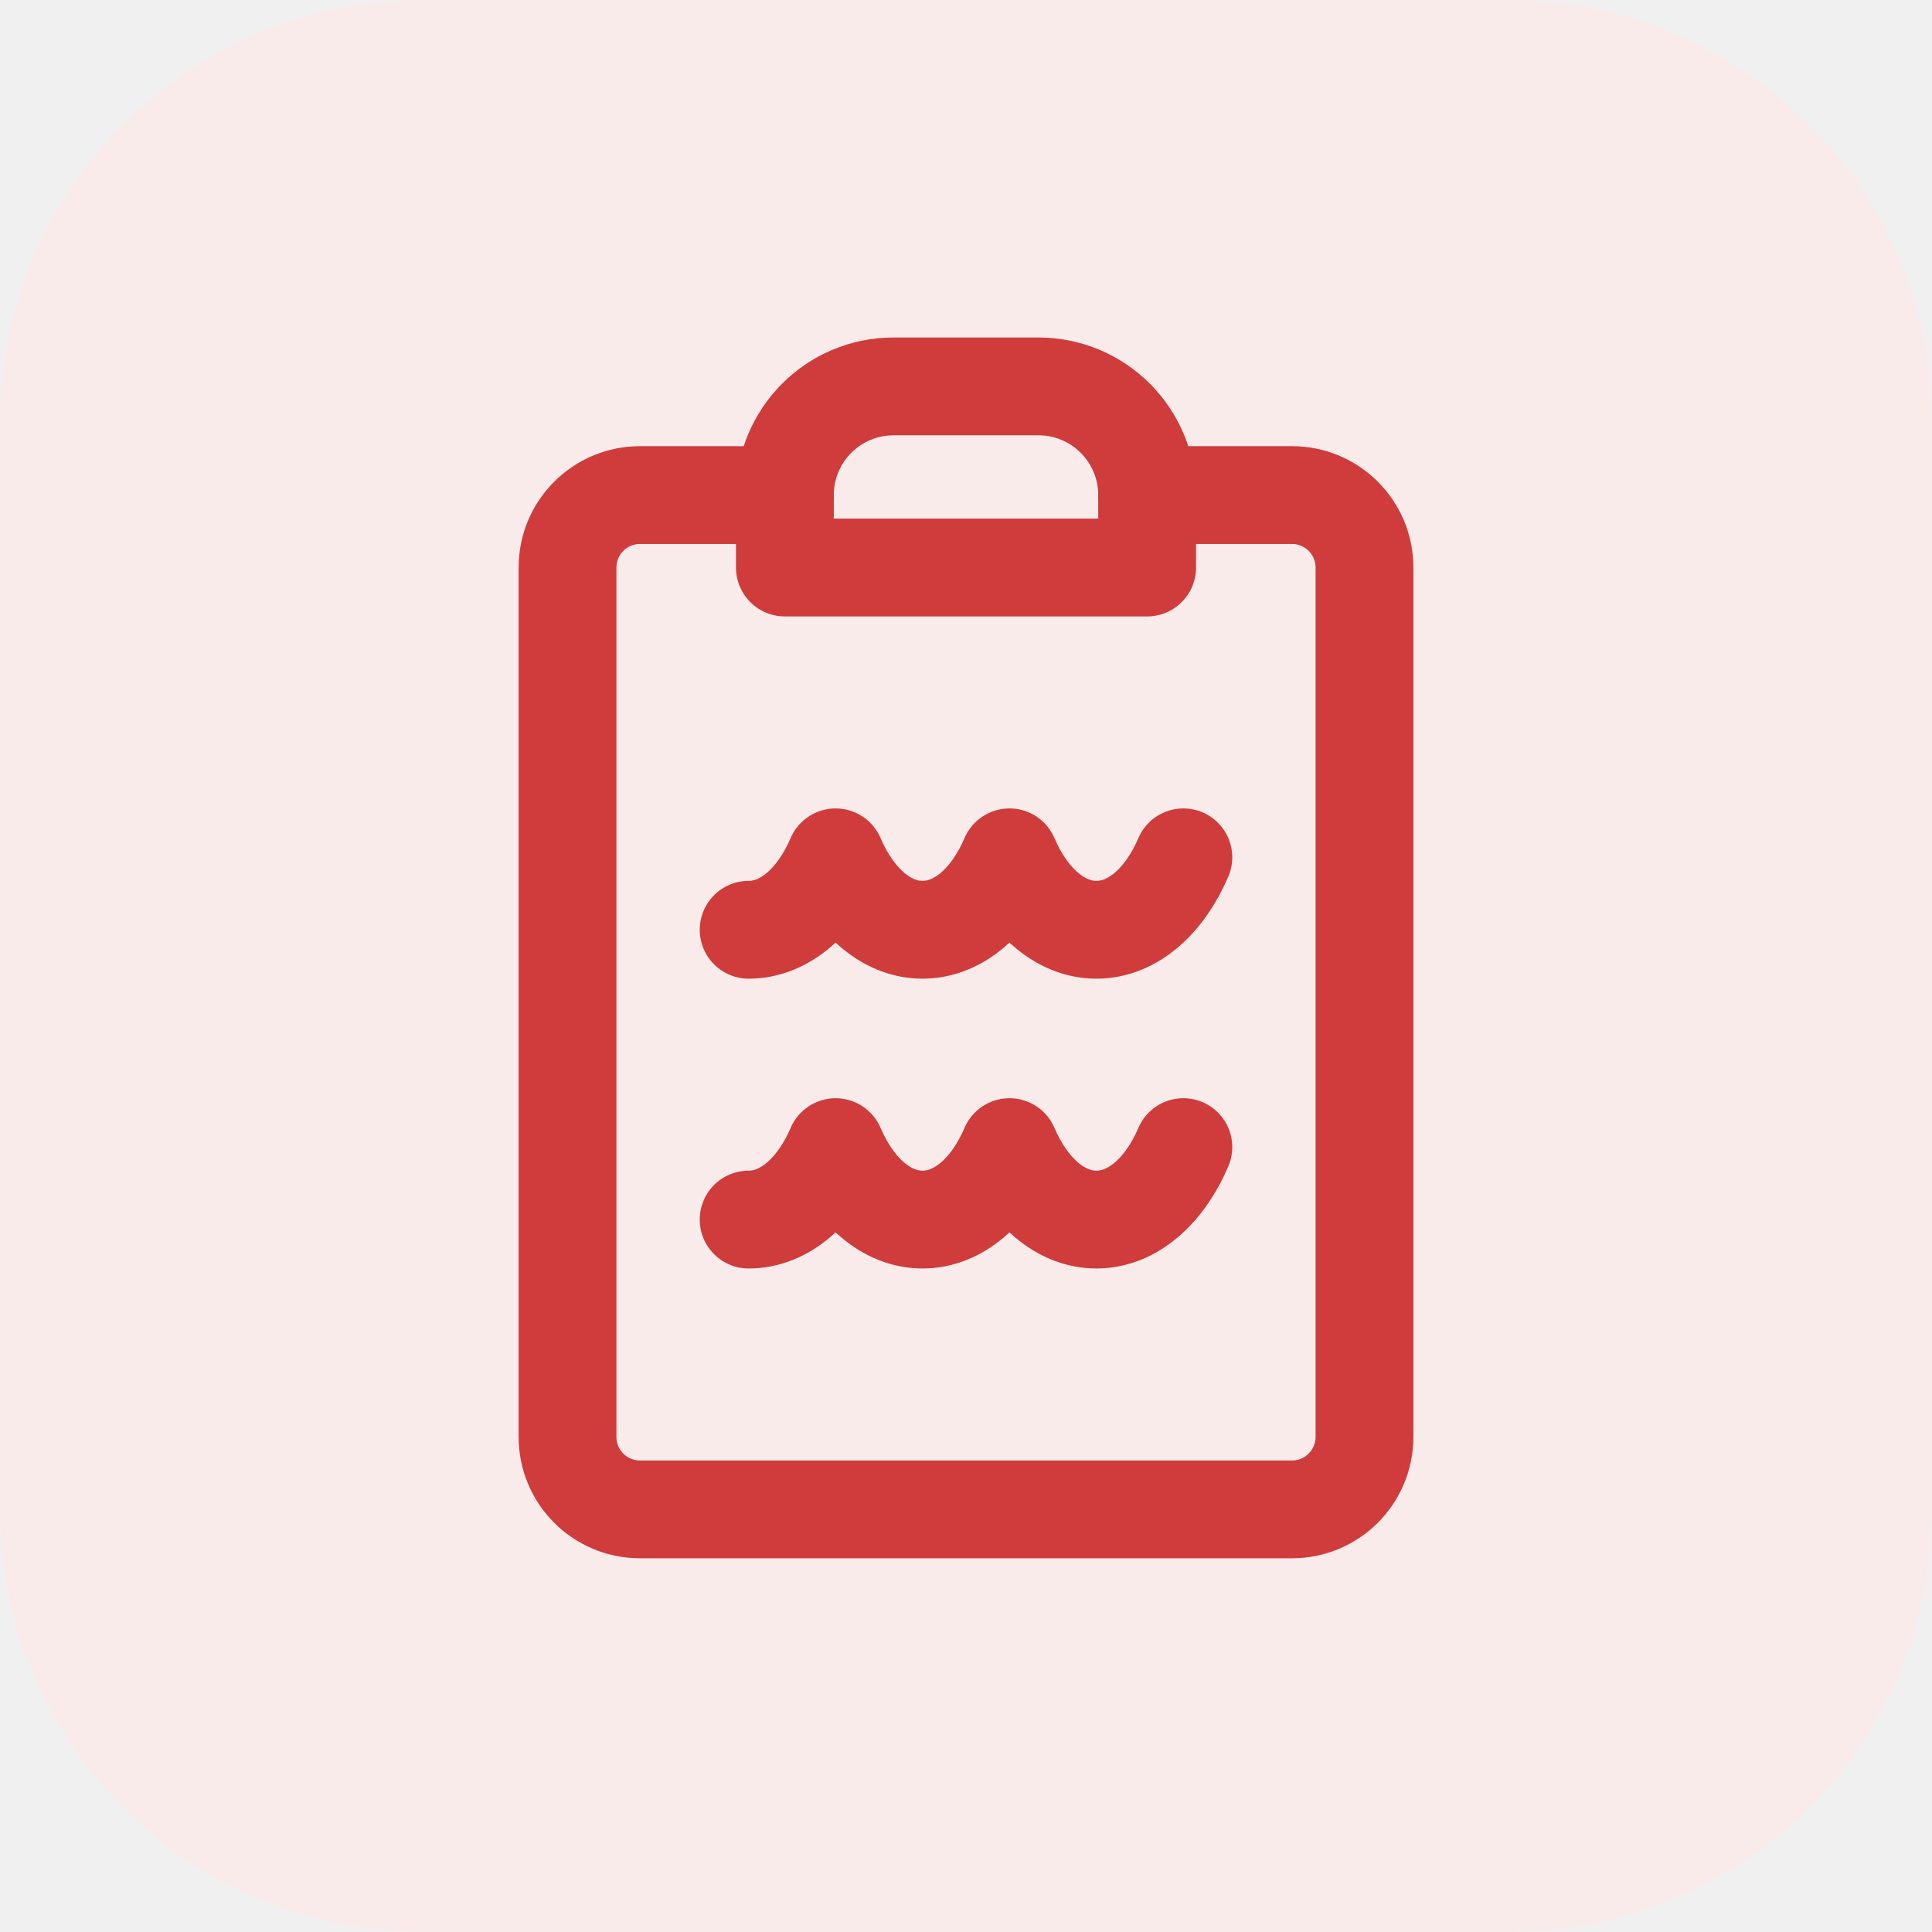
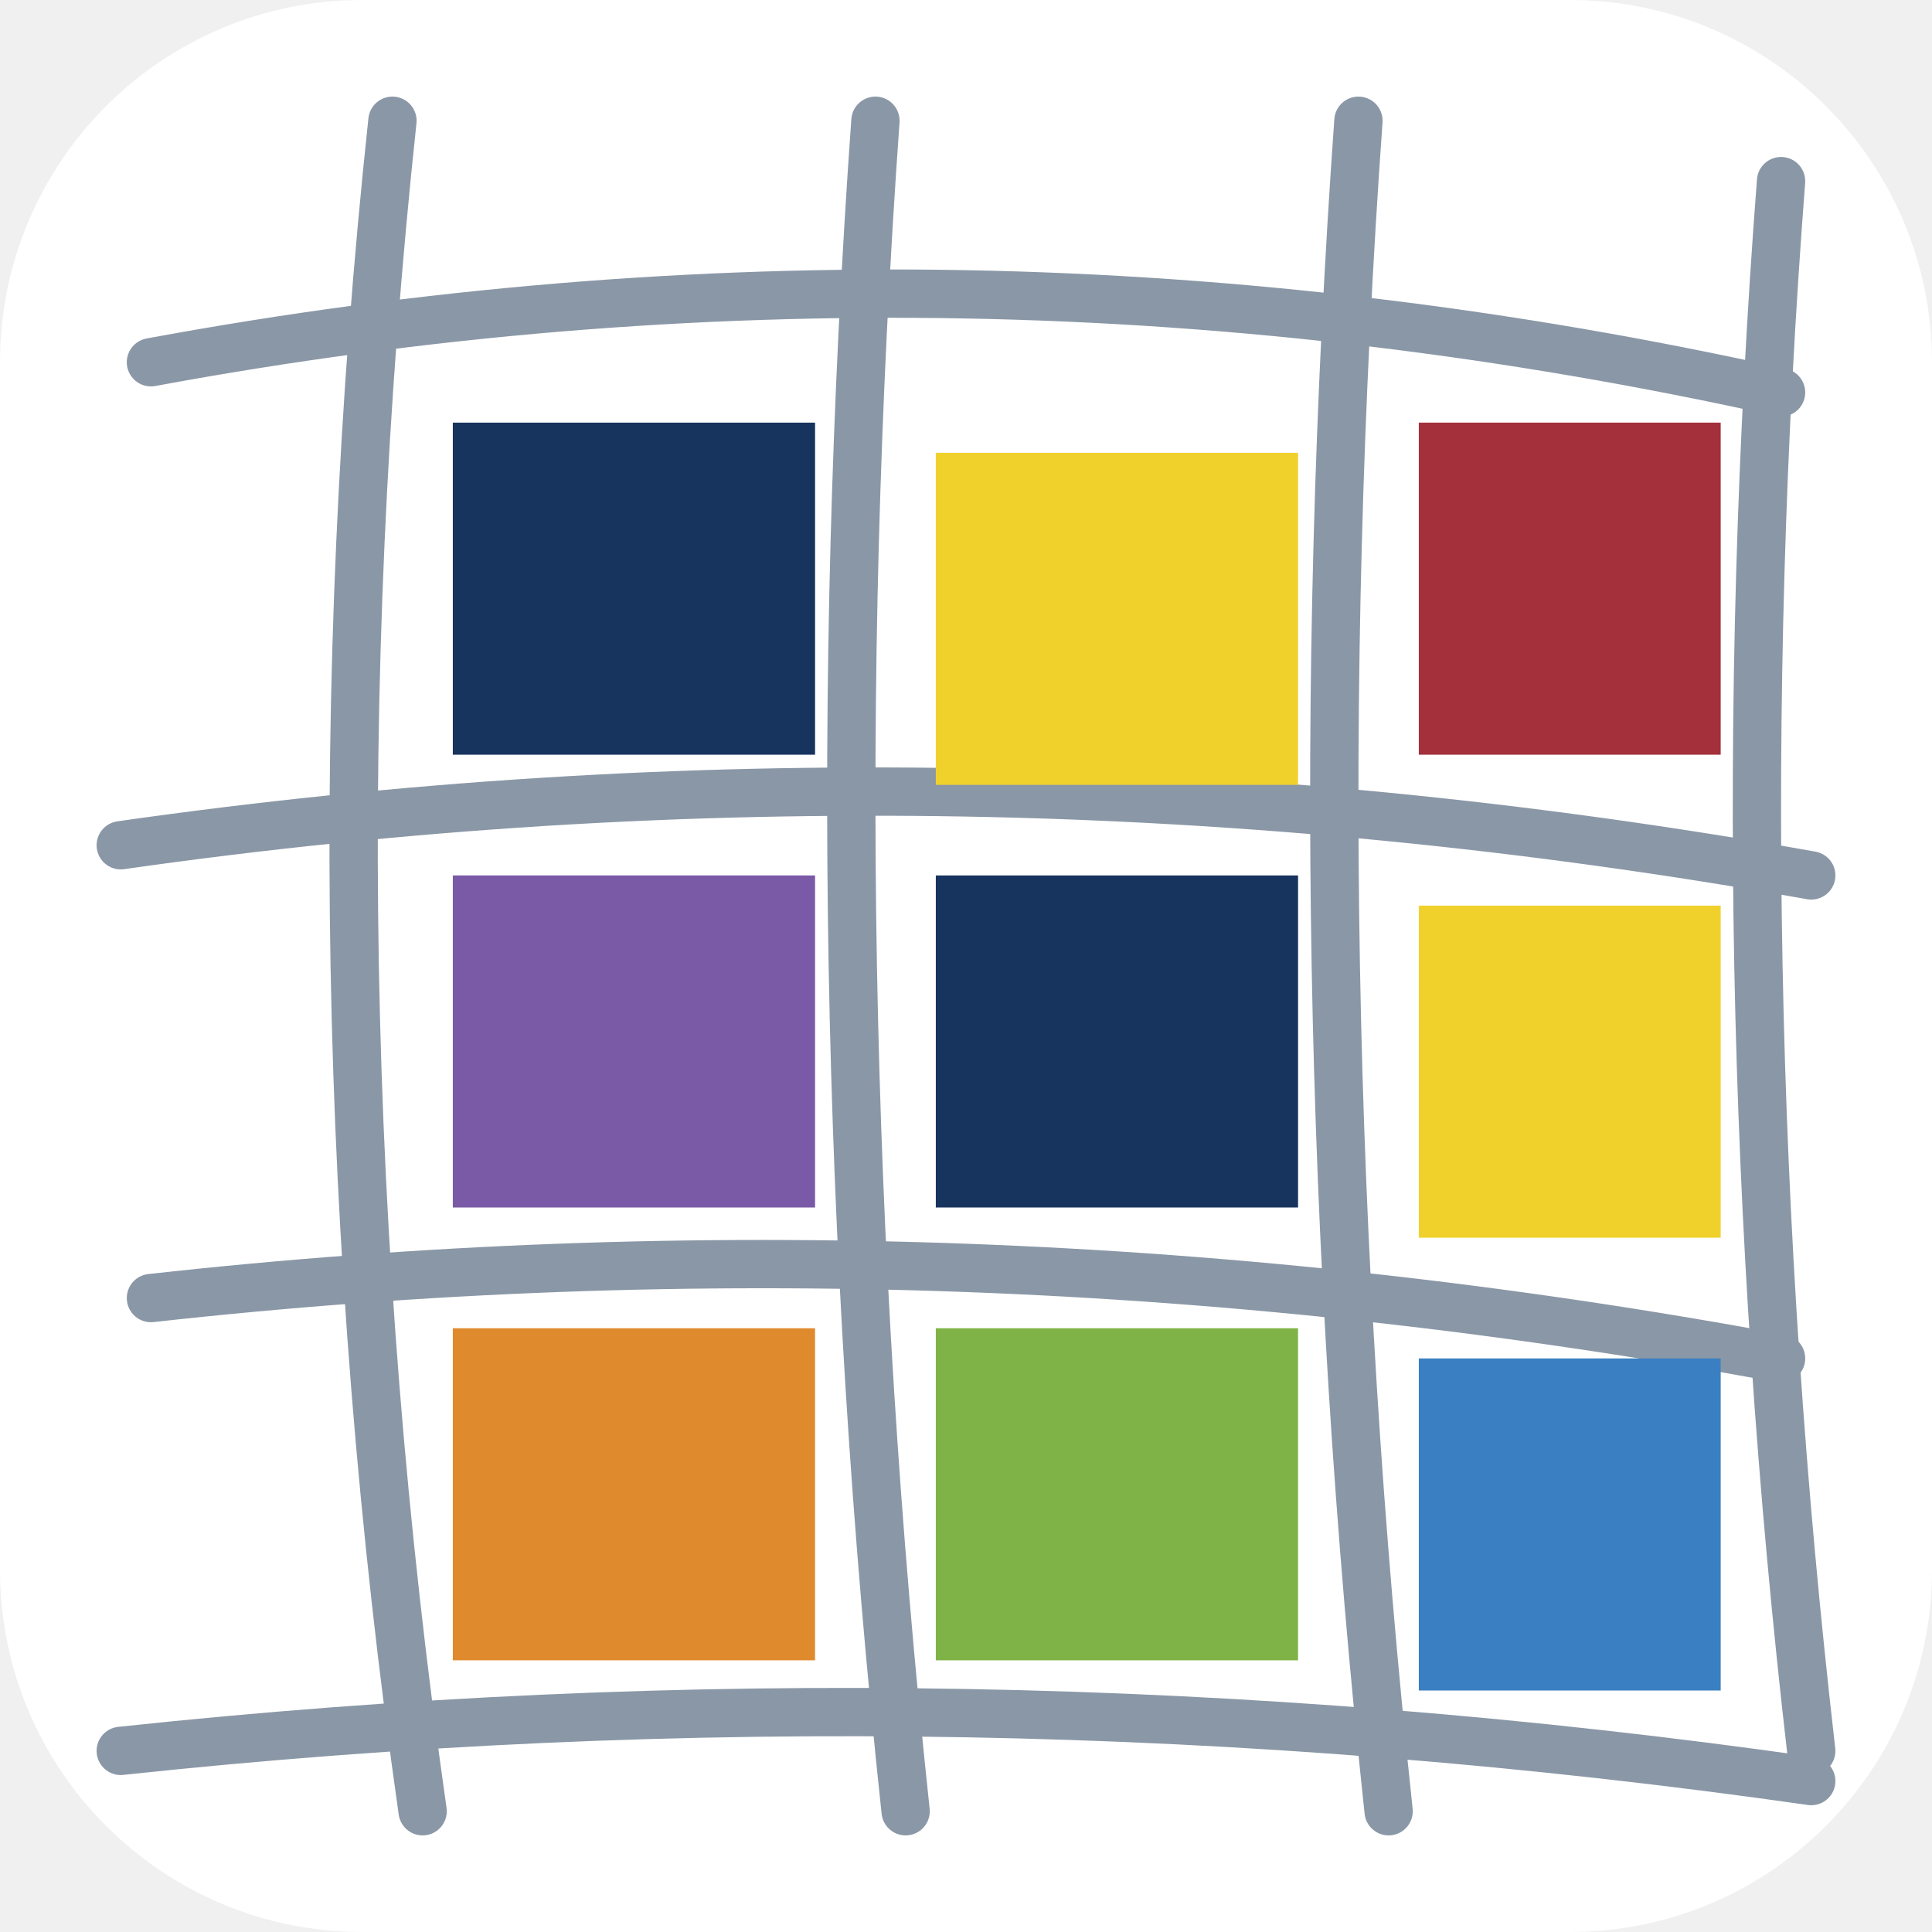
- <svg xmlns="http://www.w3.org/2000/svg" viewBox="0 0 32 32">
-   <style>@media(prefers-color-scheme:dark){#t{fill:#342726}#g{color:#e66767}}</style>
-   <rect id="t" width="32" height="32" rx="7" fill="#faebeb" />
-   <g id="g" color="#d03b3b" fill="none" stroke="currentColor" stroke-width="1.35" stroke-linecap="round" stroke-linejoin="round" transform="translate(4 4) scale(1.2)">
-     <path d="M7 9.5C7.501 9.5 7.942 9.103 8.2 8.5C8.458 9.103 8.899 9.5 9.4 9.5C9.901 9.5 10.342 9.103 10.6 8.5C10.858 9.103 11.299 9.5 11.8 9.5C12.301 9.5 12.742 9.103 13 8.5" />
-     <path d="M7 13.5C7.501 13.5 7.942 13.103 8.2 12.5C8.458 13.103 8.899 13.5 9.4 13.5C9.901 13.5 10.342 13.103 10.6 12.5C10.858 13.103 11.299 13.5 11.8 13.5C12.301 13.5 12.742 13.103 13 12.5" />
-     <path d="M12.5 3.5L14.5 3.5A1 1 0 0 1 15.5 4.5L15.5 16.5A1 1 0 0 1 14.5 17.5L5.5 17.5A1 1 0 0 1 4.5 16.5L4.5 4.5A1 1 0 0 1 5.5 3.5L7.5 3.5" />
-     <path d="M9 2L11 2C11.828 2 12.5 2.672 12.5 3.5L12.5 4.5L7.5 4.5L7.5 3.5C7.5 2.672 8.172 2 9 2Z" />
+ <svg xmlns="http://www.w3.org/2000/svg" viewBox="0 0 64 64">
+   <rect width="64" height="64" rx="12" fill="#ffffff" />
+   <g fill="none" stroke="#8a97a6" stroke-width="1.6" stroke-linecap="round">
+     <path d="M5 12 Q32 7 59 13" />
+     <path d="M4 28 Q32 24 60 29" />
+     <path d="M5 43 Q32 40 59 45" />
+     <path d="M4 58 Q32 55 60 59" />
+     <path d="M13 4 Q10 32 14 60" />
+     <path d="M29 4 Q27 32 30 60" />
+     <path d="M45 4 Q43 32 46 60" />
+     <path d="M59 6 Q57 32 60 58" />
  </g>
+   <rect x="15" y="14" width="12" height="11" fill="#17345e" />
+   <rect x="31" y="15" width="12" height="11" fill="#f0d12c" />
+   <rect x="47" y="14" width="10" height="11" fill="#a3303a" />
+   <rect x="15" y="29" width="12" height="11" fill="#7a5aa6" />
+   <rect x="31" y="29" width="12" height="11" fill="#17345e" />
+   <rect x="47" y="30" width="10" height="11" fill="#f0d12c" />
+   <rect x="15" y="44" width="12" height="11" fill="#e08a2e" />
+   <rect x="31" y="44" width="12" height="11" fill="#7fb347" />
+   <rect x="47" y="45" width="10" height="11" fill="#3a7fc1" />
</svg>
